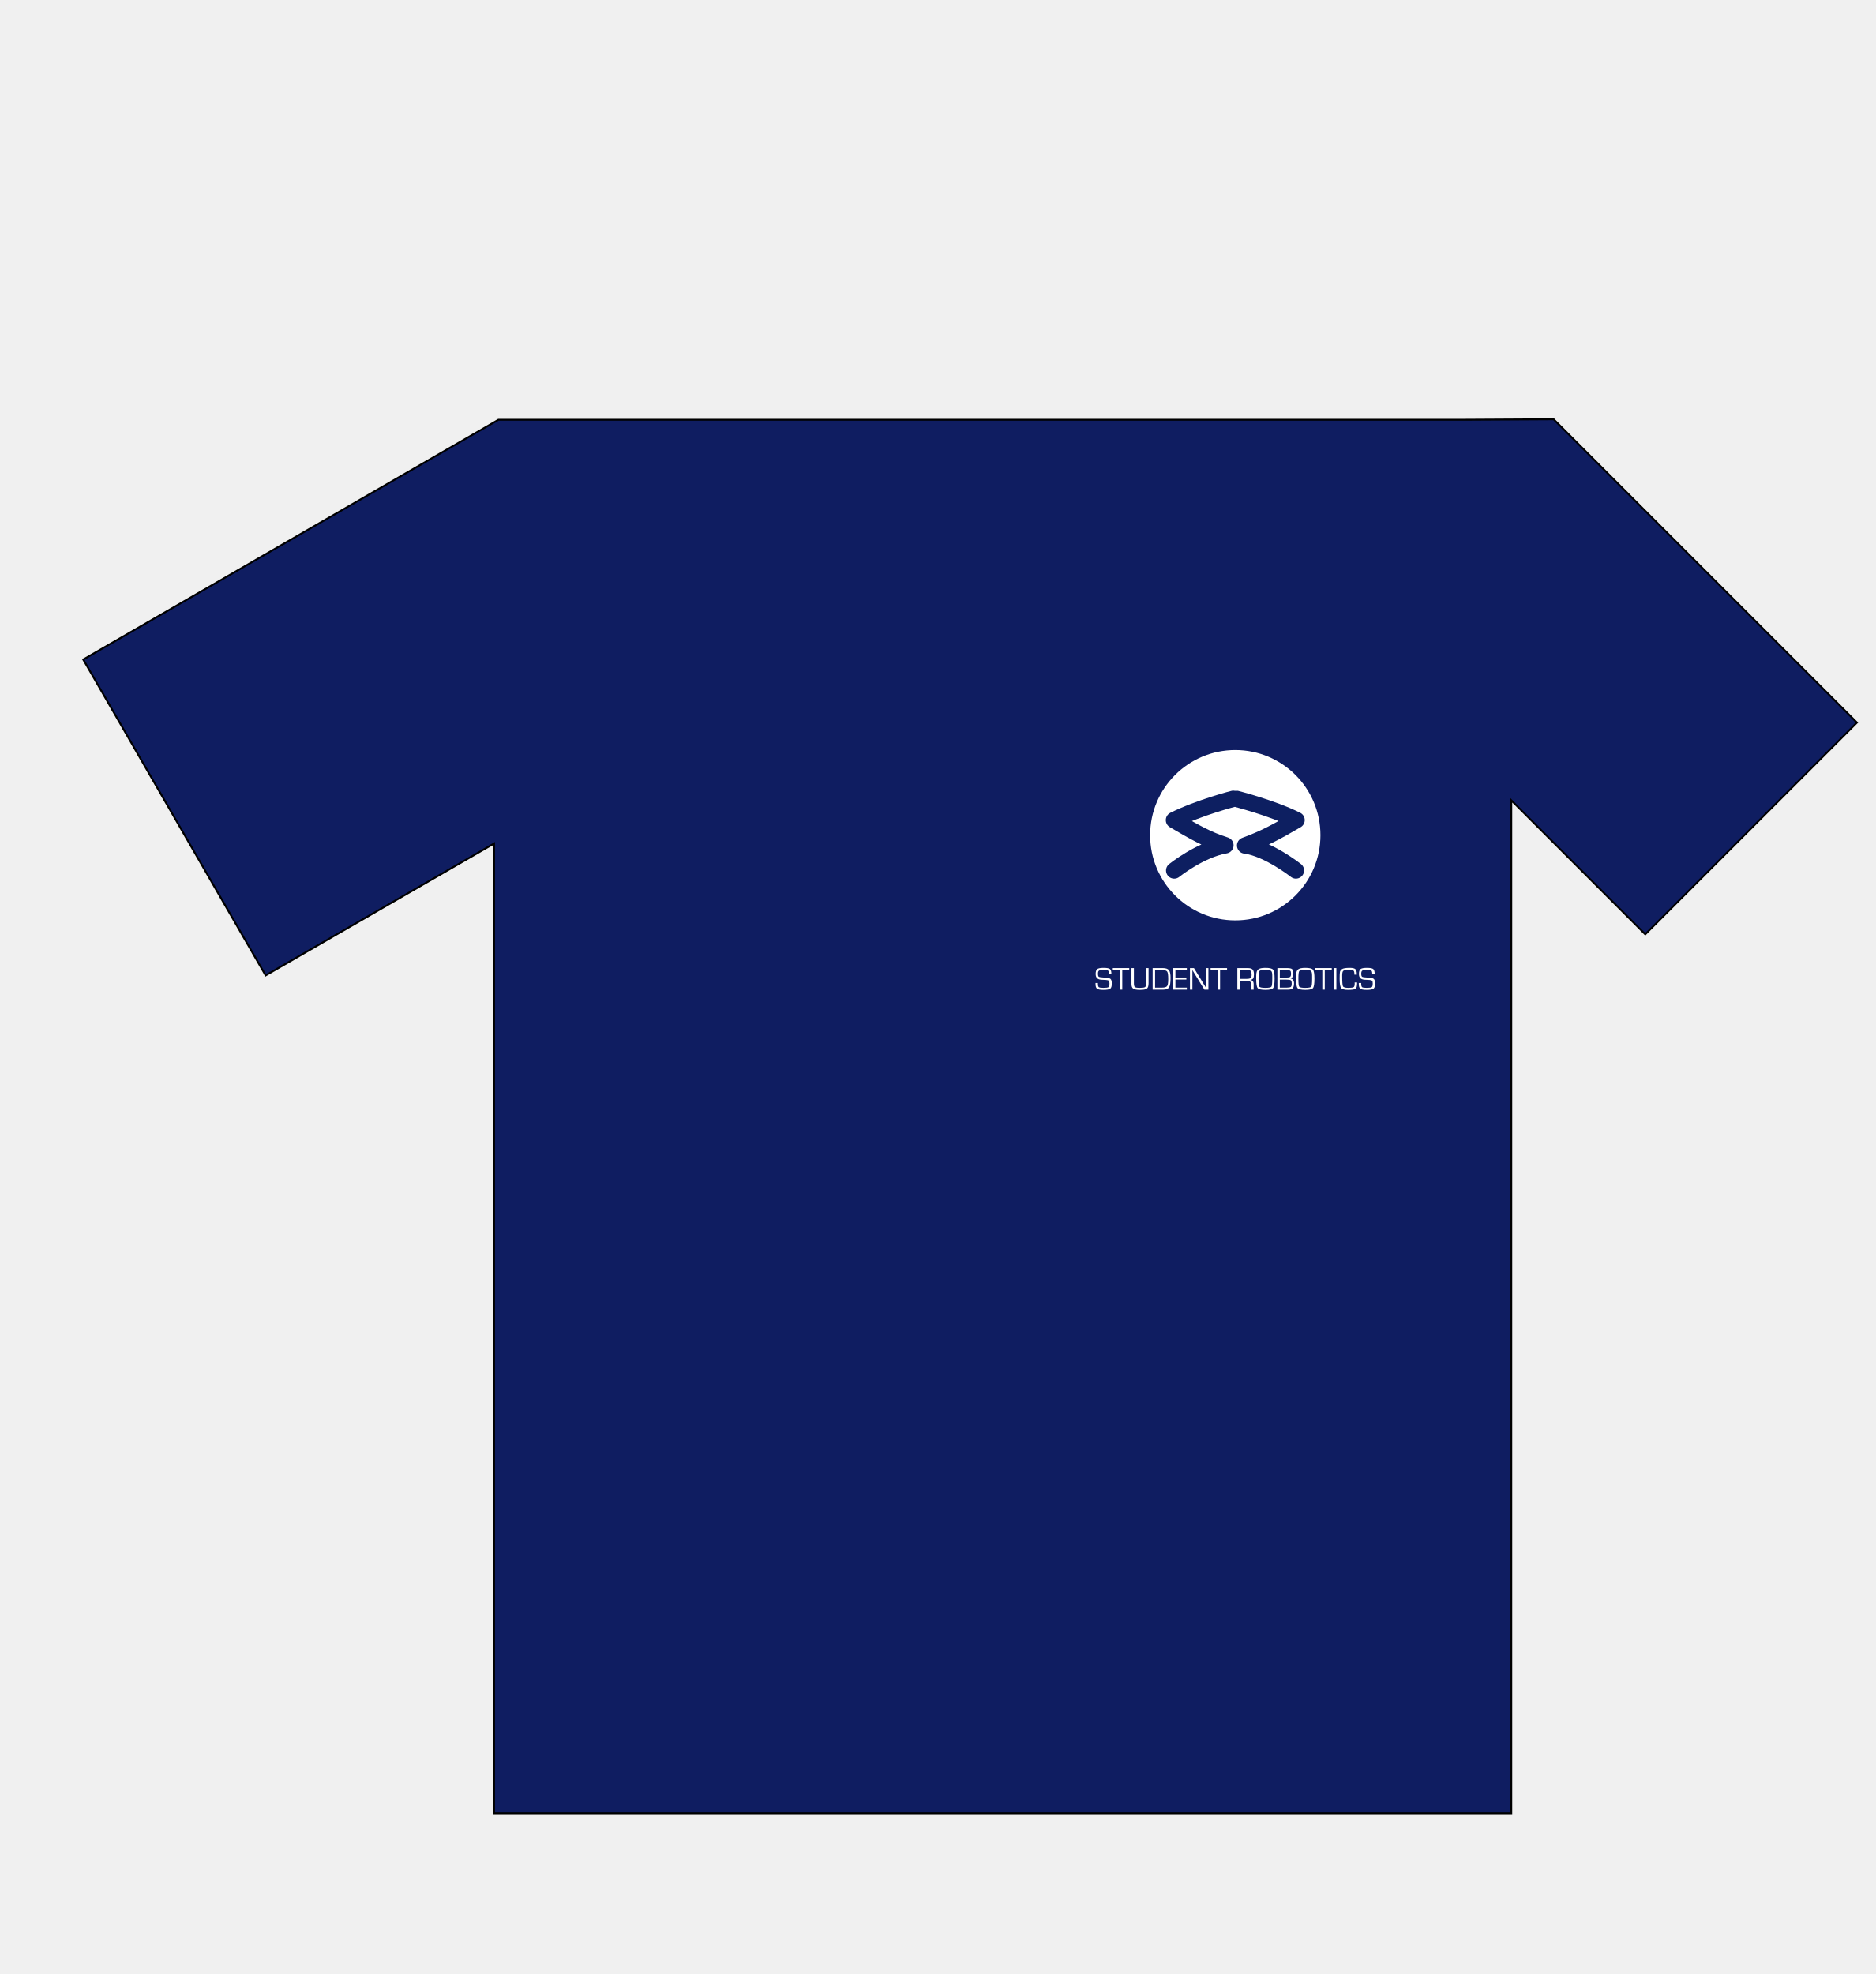
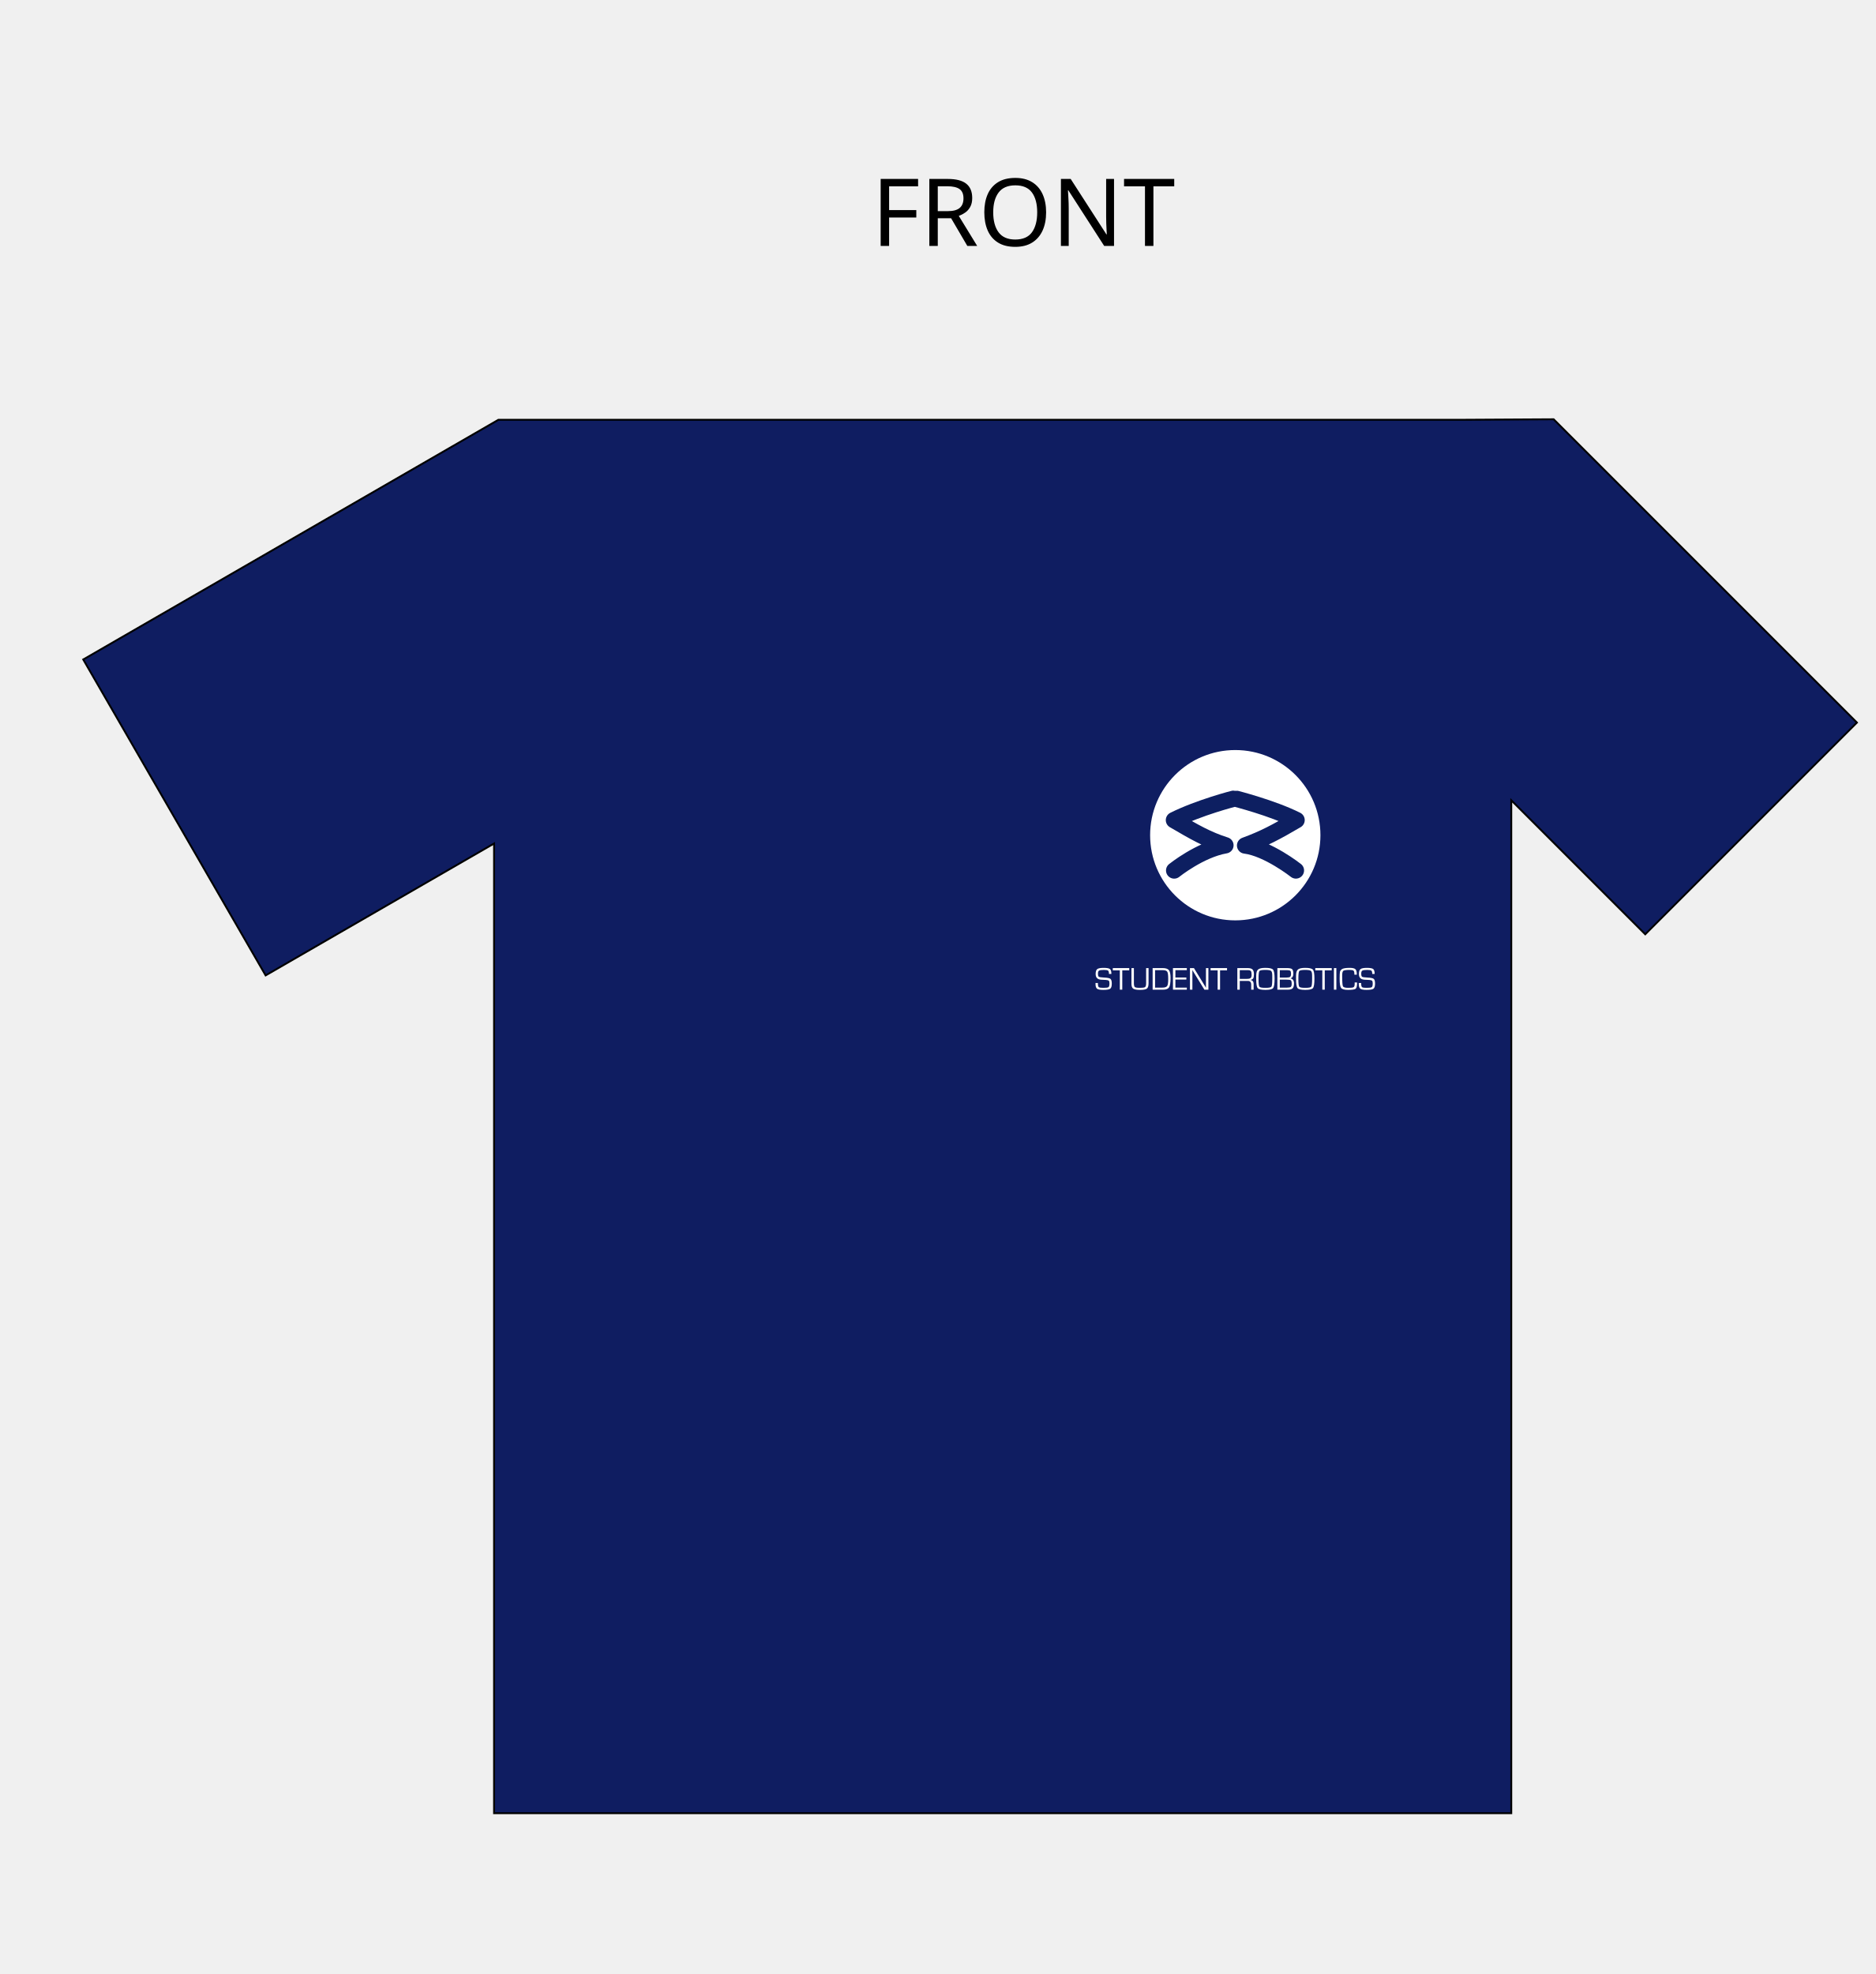
<svg xmlns="http://www.w3.org/2000/svg" xmlns:xlink="http://www.w3.org/1999/xlink" width="1000" height="1052.362" id="svg7985" version="1.1">
  <defs id="defs7987">
    <clipPath id="clipPath20" clipPathUnits="userSpaceOnUse">
      <path id="path22" d="M 0,1125.9 0,0 l 2834.68,0 0,1125.9 -2834.68,0 z" />
    </clipPath>
    <radialGradient r="198.275" fy="485.019" fx="279.545" cy="485.019" cx="279.545" gradientTransform="matrix(0.4603364,1.636268,-1.648631,0.4638141,935.5144,-211.36)" gradientUnits="userSpaceOnUse" id="radialGradient3305" xlink:href="#linearGradient3307" />
    <radialGradient r="198.275" fy="467.989" fx="285.653" cy="467.989" cx="285.653" gradientTransform="matrix(0.7792208,0.7915819,-0.7599434,0.7480763,418.7113,-108.2201)" gradientUnits="userSpaceOnUse" id="radialGradient3297" xlink:href="#linearGradient3247" />
    <radialGradient r="198.275" fy="467.989" fx="285.653" cy="467.989" cx="285.653" gradientTransform="matrix(0.7792208,0.7915819,-0.7599434,0.7480763,418.7113,-108.2201)" gradientUnits="userSpaceOnUse" id="radialGradient3288" xlink:href="#linearGradient3247" />
    <radialGradient gradientTransform="matrix(0.7792208,0.7915819,-0.7599434,0.7480763,418.7113,-108.2201)" gradientUnits="userSpaceOnUse" r="198.275" fy="467.989" fx="285.653" cy="467.989" cx="285.653" id="radialGradient3253" xlink:href="#linearGradient3247" />
    <linearGradient id="linearGradient3239">
      <stop id="stop3241" offset="0" style="stop-color:#ffffff;stop-opacity:1;" />
      <stop id="stop3243" offset="1" style="stop-color:#000000;stop-opacity:0;" />
    </linearGradient>
    <linearGradient id="linearGradient3247">
      <stop id="stop3249" offset="0" style="stop-color:#ffffff;stop-opacity:1;" />
      <stop id="stop3251" offset="1" style="stop-color:#253571;stop-opacity:1;" />
    </linearGradient>
    <linearGradient id="linearGradient3307">
      <stop style="stop-color:#ffffff;stop-opacity:1;" offset="0" id="stop3309" />
      <stop id="stop3313" offset="0.362" style="stop-color:#ffffff;stop-opacity:0.515;" />
      <stop style="stop-color:#253571;stop-opacity:0.356;" offset="0.771" id="stop3328" />
      <stop style="stop-color:#253571;stop-opacity:1;" offset="1" id="stop3324" />
    </linearGradient>
    <linearGradient id="linearGradient3307-2">
      <stop id="stop3309-2" offset="0" style="stop-color:#ffffff;stop-opacity:1;" />
      <stop style="stop-color:#ffffff;stop-opacity:0.515;" offset="0.362" id="stop3313-4" />
      <stop id="stop3328-7" offset="0.771" style="stop-color:#253571;stop-opacity:0.356;" />
      <stop id="stop3324-0" offset="1" style="stop-color:#253571;stop-opacity:1;" />
    </linearGradient>
    <linearGradient id="linearGradient3247-2">
      <stop style="stop-color:#ffffff;stop-opacity:1;" offset="0" id="stop3249-3" />
      <stop style="stop-color:#253571;stop-opacity:1;" offset="1" id="stop3251-6" />
    </linearGradient>
    <linearGradient id="linearGradient3239-6">
      <stop style="stop-color:#ffffff;stop-opacity:1;" offset="0" id="stop3241-8" />
      <stop style="stop-color:#000000;stop-opacity:0;" offset="1" id="stop3243-3" />
    </linearGradient>
    <radialGradient xlink:href="#linearGradient3247-2" id="radialGradient3253-4" cx="285.653" cy="467.989" fx="285.653" fy="467.989" r="198.275" gradientUnits="userSpaceOnUse" gradientTransform="matrix(0.7792208,0.7915819,-0.7599434,0.7480763,418.7113,-108.2201)" />
    <radialGradient xlink:href="#linearGradient3247-2" id="radialGradient3288-9" gradientUnits="userSpaceOnUse" gradientTransform="matrix(0.7792208,0.7915819,-0.7599434,0.7480763,418.7113,-108.2201)" cx="285.653" cy="467.989" fx="285.653" fy="467.989" r="198.275" />
    <radialGradient xlink:href="#linearGradient3247-2" id="radialGradient3297-4" gradientUnits="userSpaceOnUse" gradientTransform="matrix(0.7792208,0.7915819,-0.7599434,0.7480763,418.7113,-108.2201)" cx="285.653" cy="467.989" fx="285.653" fy="467.989" r="198.275" />
    <radialGradient xlink:href="#linearGradient3307-2" id="radialGradient3305-5" gradientUnits="userSpaceOnUse" gradientTransform="matrix(0.4603364,1.636268,-1.648631,0.4638141,935.5144,-211.36)" cx="279.545" cy="485.019" fx="279.545" fy="485.019" r="198.275" />
    <clipPath clipPathUnits="userSpaceOnUse" id="clipPath20-5">
      <path d="M 0,1125.9 0,0 l 2834.68,0 0,1125.9 -2834.68,0 z" id="path22-2" />
    </clipPath>
  </defs>
  <g id="layer1">
    <path style="fill:#0f1d61;stroke:#000000;stroke-width:1px;stroke-linecap:butt;stroke-linejoin:miter;stroke-opacity:1;fill-opacity:1" d="m 780,223.791 -514.286,0 -221.336,127.788 97.238,168.421 121.788,-70.314 0,516.962 542.31,0 0,-540 71.429,71.429 L 990,385.219 835.714,230.934 828.304,223.523 780,223.791 z" id="path7995" />
    <g id="g9826" transform="matrix(0.1681753,0,0,0.1681753,475.04,389.0955)">
      <g transform="translate(0.7545468,-329.2554)" id="layer2" />
    </g>
    <g transform="translate(-1.732836,47.47143)" id="layer1-5">
      <g transform="matrix(0.1576008,0,0,0.1576008,482.0034,386.7804)" id="g9826-4">
        <g id="layer1-0" transform="translate(0.7545468,-329.2554)" style="fill:#f9f9f9">
          <g transform="matrix(6.345144,0,0,6.345144,-3059.135,-2257.127)" id="layer1-1">
            <g transform="matrix(0.1576008,0,0,0.1576008,482.0034,386.7804)" id="g9826-7">
              <g id="layer1-0-4" transform="translate(0.7545468,-329.2554)">
                <g transform="translate(2.5581229e-5,132.8952)" id="g2930-5">
                  <g style="fill:#ffffff" transform="matrix(1.466217,0,0,1.466217,868.0509,-372.4415)" id="g2863-7">
-                     <path style="fill:#ffffff;fill-opacity:1;fill-rule:nonzero;stroke:none" id="path2266-2" d="m 544.472,547.791 c 0,108.51 -87.965,196.475 -196.475,196.475 -108.51,0 -196.475,-87.965 -196.475,-196.475 0,-108.51 87.965,-196.475 196.475,-196.475 108.51,0 196.475,87.965 196.475,196.475 z" transform="translate(-168.9385,-22.06092)" />
+                     <path style="fill:#ffffff;fill-opacity:1;fill-rule:nonzero;stroke:none" id="path2266-2" d="M 544.472,547.791 A 196.475,196.475 0 0 1 347.998,744.266 196.475,196.475 0 0 1 151.523,547.791 196.475,196.475 0 0 1 347.998,351.316 196.475,196.475 0 0 1 544.472,547.791 Z" transform="translate(-168.9385,-22.06092)" />
                    <path id="path3255-3" style="fill:#ffffff;fill-opacity:1;stroke:#0d1f61;stroke-width:37.7;stroke-linecap:round;stroke-linejoin:round;stroke-miterlimit:4;stroke-opacity:1" d="m 38.102,607.088 c 0,0 59.599,-47.982 118.188,-58.084 C 114.874,535.872 84.064,518.195 37.597,490.92 94.166,462.636 177.238,440.471 178.587,440.977 c 1.349,0.505 85.284,21.599 141.852,49.883 -46.467,27.274 -75.761,42.931 -118.693,58.589 52.528,6.566 117.178,57.579 117.178,57.579" />
                  </g>
                  <g transform="translate(-2.2312435e-5,81.58042)" id="text2834-8" style="font-size:109.557px;font-style:normal;font-variant:normal;font-weight:normal;font-stretch:normal;text-align:start;line-height:90%;writing-mode:lr-tb;text-anchor:start;fill:#ffffff;fill-opacity:1;stroke:none;font-family:Eurostile;-inkscape-font-specification:Eurostile">
                    <path id="path2849-1" d="m 711.515,786.114 -8.185,0 c -5e-5,-5.884 -0.981,-9.611 -2.942,-11.18 -1.962,-1.605 -6.58,-2.407 -13.855,-2.407 -8.63,7e-5 -14.194,0.767 -16.69,2.3 -2.496,1.498 -3.745,4.868 -3.745,10.11 -1e-5,5.884 0.981,9.469 2.942,10.752 1.961,1.284 7.792,2.158 17.493,2.621 11.376,0.499 18.598,1.944 21.665,4.333 3.103,2.389 4.654,7.739 4.654,16.048 -6e-5,8.987 -1.783,14.8 -5.349,17.439 -3.531,2.639 -11.359,3.959 -23.484,3.959 -10.521,0 -17.528,-1.32 -21.023,-3.959 -3.459,-2.675 -5.189,-8.042 -5.189,-16.102 l -0.053,-3.263 8.185,0 0,1.819 c -1e-5,6.526 0.999,10.592 2.996,12.197 1.997,1.569 7.115,2.354 15.353,2.354 9.451,0 15.264,-0.785 17.439,-2.354 2.175,-1.605 3.263,-5.849 3.263,-12.732 -5e-5,-4.458 -0.749,-7.418 -2.247,-8.88 -1.462,-1.498 -4.547,-2.389 -9.255,-2.675 l -8.559,-0.428 -8.131,-0.428 c -12.375,-0.856 -18.563,-7.275 -18.563,-19.258 -10e-6,-8.309 1.801,-13.855 5.403,-16.637 3.602,-2.782 10.788,-4.173 21.558,-4.173 10.913,7e-5 18.028,1.302 21.344,3.905 3.317,2.568 4.975,8.113 4.975,16.637" />
                    <path id="path2851-9" d="m 748.319,773.97 0,65.37 -8.238,0 0,-65.37 -23.805,0 0,-7.65 55.634,0 0,7.65 -23.591,0" />
                    <path id="path2853-0" d="m 828.988,766.321 8.238,0 0,51.141 c -7e-5,9.272 -1.872,15.371 -5.617,18.295 -3.709,2.889 -11.519,4.333 -23.431,4.333 -11.163,0 -18.759,-1.391 -22.789,-4.173 -3.994,-2.817 -5.991,-8.149 -5.991,-15.995 l 0,-2.461 0,-51.141 8.238,0 0,51.141 c -2e-5,6.919 1.123,11.27 3.37,13.053 2.247,1.747 7.775,2.621 16.583,2.621 9.558,0 15.513,-0.856 17.867,-2.568 2.354,-1.747 3.531,-6.116 3.531,-13.106 l 0,-51.141" />
                    <path id="path2855-4" d="m 851.028,839.341 0,-73.02 33.809,0 c 10.449,8e-5 17.528,2.3 21.237,6.901 3.709,4.601 5.563,13.409 5.563,26.426 -7e-5,15.834 -1.658,26.408 -4.975,31.722 -3.281,5.314 -9.861,7.971 -19.739,7.971 l -35.895,0 m 8.238,-6.954 23.805,0 c 8.737,10e-6 14.372,-1.747 16.904,-5.242 2.532,-3.495 3.798,-11.287 3.798,-23.377 -6e-5,-13.267 -1.106,-21.665 -3.317,-25.196 -2.175,-3.531 -7.418,-5.296 -15.727,-5.296 l -25.463,0 0,59.111" />
                    <path id="path2857-4" d="m 928.007,773.275 0,24.875 37.072,0 0,6.954 -37.072,0 0,27.282 38.677,0 0,6.954 -46.915,0 0,-73.02 46.915,0 0,6.954 -38.677,0" />
                    <path id="path2859-9" d="m 1039.65,766.321 0,73.02 -13.534,0 -30.599,-49.696 -4.975,-8.185 -2.461,-4.066 -2.461,-4.066 -0.214,0 0.053,2.728 0.053,2.782 0,5.456 0,55.046 -8.238,0 0,-73.02 13.481,0 26.694,43.545 6.954,11.448 3.477,5.67 3.424,5.724 0.214,0 -0.054,-2.728 -0.053,-2.782 0,-5.456 0,-55.42 8.238,0" />
                    <path id="path2861-0" d="m 1079.129,773.97 0,65.37 -8.238,0 0,-65.37 -23.805,0 0,-7.65 55.634,0 0,7.65 -23.591,0" />
                    <path id="path2863-4" d="m 1137.545,839.341 0,-73.02 34.772,0 c 7.846,8e-5 13.373,1.551 16.583,4.654 3.21,3.103 4.814,8.488 4.814,16.155 -10e-5,6.74 -0.874,11.448 -2.621,14.123 -1.748,2.639 -5.082,4.351 -10.003,5.135 l 0,0.16 c 7.739,0.571 11.608,5.278 11.608,14.123 l 0,18.67 -8.238,0 0,-16.797 c 0,-8.523 -3.691,-12.785 -11.073,-12.785 l -2.728,0 -24.875,0 0,29.582 -8.238,0 m 8.238,-36.537 23.805,0 c 6.277,4e-5 10.556,-0.945 12.839,-2.835 2.282,-1.926 3.424,-5.528 3.424,-10.806 -10e-5,-6.598 -0.856,-10.895 -2.568,-12.892 -1.676,-1.997 -5.296,-2.996 -10.859,-2.996 l -26.64,0 0,29.529" />
                    <path id="path2865-9" d="m 1232.497,765.572 c 13.802,7e-5 22.432,2.015 25.891,6.045 3.459,4.03 5.189,14.105 5.189,30.224 0,17.368 -1.658,28.085 -4.975,32.15 -3.317,4.066 -12.018,6.098 -26.105,6.098 -14.015,0 -22.717,-2.015 -26.105,-6.045 -3.352,-4.03 -5.029,-14.443 -5.029,-31.241 l 0,-5.135 0.107,-6.901 c 0,-9.7 2.175,-16.316 6.526,-19.846 4.386,-3.566 12.553,-5.349 24.5,-5.349 m -0.053,6.954 c -11.555,7e-5 -18.313,1.284 -20.274,3.852 -1.961,2.568 -2.942,11.377 -2.942,26.426 0,15.085 0.981,23.912 2.942,26.48 1.962,2.568 8.72,3.852 20.274,3.852 11.591,0 18.366,-1.284 20.328,-3.852 1.962,-2.568 2.942,-11.394 2.942,-26.48 l 0,-4.761 -0.053,-6.901 c 0,-8.06 -1.355,-13.177 -4.066,-15.353 -2.711,-2.175 -9.094,-3.263 -19.151,-3.263" />
                    <path id="path2867-6" d="m 1272.993,839.341 0,-73.02 32.311,0 c 8.951,8e-5 14.8,1.23 17.546,3.691 2.782,2.461 4.173,7.668 4.173,15.62 -10e-5,8.096 -3.121,13.213 -9.361,15.353 l 0,0.16 c 7.739,1.855 11.608,7.578 11.608,17.172 -10e-5,7.739 -1.534,13.177 -4.601,16.316 -3.031,3.138 -8.327,4.708 -15.888,4.708 l -35.788,0 m 8.238,-40.923 21.665,0 c 6.883,5e-5 11.305,-0.82 13.267,-2.461 1.997,-1.64 2.996,-5.296 2.996,-10.966 0,-4.921 -0.874,-8.095 -2.621,-9.522 -1.712,-1.462 -5.51,-2.193 -11.394,-2.193 l -23.912,0 0,25.142 m 0,33.969 17.493,0 7.436,-0.053 c 6.277,10e-6 10.378,-0.802 12.304,-2.407 1.961,-1.64 2.942,-5.082 2.942,-10.324 -10e-5,-6.526 -0.981,-10.521 -2.942,-11.983 -1.962,-1.498 -7.293,-2.247 -15.995,-2.247 l -21.237,0 0,27.015" />
                    <path id="path2869-3" d="m 1367.303,765.572 c 13.802,7e-5 22.432,2.015 25.891,6.045 3.459,4.03 5.189,14.105 5.189,30.224 -10e-5,17.368 -1.658,28.085 -4.975,32.15 -3.317,4.066 -12.018,6.098 -26.105,6.098 -14.016,0 -22.717,-2.015 -26.105,-6.045 -3.352,-4.03 -5.029,-14.443 -5.029,-31.241 l 0,-5.135 0.107,-6.901 c 0,-9.7 2.175,-16.316 6.526,-19.846 4.386,-3.566 12.553,-5.349 24.5,-5.349 m -0.053,6.954 c -11.555,7e-5 -18.313,1.284 -20.274,3.852 -1.962,2.568 -2.942,11.377 -2.942,26.426 0,15.085 0.981,23.912 2.942,26.48 1.961,2.568 8.72,3.852 20.274,3.852 11.59,0 18.366,-1.284 20.328,-3.852 1.961,-2.568 2.942,-11.394 2.942,-26.48 l 0,-4.761 -0.053,-6.901 c -10e-5,-8.06 -1.355,-13.177 -4.066,-15.353 -2.71,-2.175 -9.094,-3.263 -19.151,-3.263" />
                    <path id="path2871-9" d="m 1433.262,773.97 0,65.37 -8.238,0 0,-65.37 -23.805,0 0,-7.65 55.634,0 0,7.65 -23.591,0" />
                    <path id="path2873-2" d="m 1472.527,766.321 0,73.02 -8.238,0 0,-73.02 8.238,0" />
                    <path id="path2875-9" d="m 1534.42,814.947 8.185,0 0,2.782 c 0,9.95 -1.694,16.173 -5.082,18.67 -3.388,2.461 -11.912,3.691 -25.57,3.691 -12.232,0 -20.007,-2.175 -23.324,-6.526 -3.317,-4.387 -4.975,-14.675 -4.975,-30.866 0,-12.66 0.374,-20.613 1.123,-23.859 0.749,-3.281 2.889,-6.205 6.419,-8.773 4.137,-2.996 13.07,-4.493 26.801,-4.494 9.308,7e-5 15.567,1.444 18.776,4.333 3.245,2.889 4.868,8.47 4.868,16.744 l 0.053,1.979 -8.185,0 -0.053,-2.247 c -10e-5,-5.884 -0.963,-9.665 -2.889,-11.341 -1.89,-1.676 -6.188,-2.514 -12.892,-2.514 -11.769,7e-5 -18.955,0.981 -21.558,2.942 -2.603,1.962 -3.905,7.4 -3.905,16.316 0,20.506 0.874,32.525 2.621,36.055 1.747,3.531 7.721,5.296 17.921,5.296 9.7,0 15.745,-0.767 18.135,-2.3 2.425,-1.533 3.638,-5.385 3.638,-11.555 l -0.107,-4.333" />
                    <path id="path2877-1" d="m 1602.091,786.114 -8.185,0 c 0,-5.884 -0.981,-9.611 -2.942,-11.18 -1.962,-1.605 -6.58,-2.407 -13.855,-2.407 -8.63,7e-5 -14.194,0.767 -16.69,2.3 -2.496,1.498 -3.745,4.868 -3.745,10.11 0,5.884 0.981,9.469 2.942,10.752 1.961,1.284 7.792,2.158 17.493,2.621 11.376,0.499 18.598,1.944 21.665,4.333 3.103,2.389 4.654,7.739 4.654,16.048 -10e-5,8.987 -1.783,14.8 -5.349,17.439 -3.531,2.639 -11.359,3.959 -23.484,3.959 -10.521,0 -17.528,-1.32 -21.023,-3.959 -3.459,-2.675 -5.189,-8.042 -5.189,-16.102 l -0.053,-3.263 8.185,0 0,1.819 c 0,6.526 0.999,10.592 2.996,12.197 1.997,1.569 7.115,2.354 15.353,2.354 9.451,0 15.264,-0.785 17.439,-2.354 2.175,-1.605 3.263,-5.849 3.263,-12.732 -10e-5,-4.458 -0.749,-7.418 -2.247,-8.88 -1.462,-1.498 -4.547,-2.389 -9.255,-2.675 l -8.559,-0.428 -8.131,-0.428 c -12.375,-0.856 -18.563,-7.275 -18.563,-19.258 0,-8.309 1.801,-13.855 5.403,-16.637 3.602,-2.782 10.788,-4.173 21.558,-4.173 10.913,7e-5 18.028,1.302 21.344,3.905 3.317,2.568 4.975,8.113 4.975,16.637" />
                  </g>
                  <g transform="translate(4.2687565e-5,81.58042)" id="text9837-8" style="font-size:178.385px;font-style:normal;font-variant:normal;font-weight:normal;font-stretch:normal;fill:#ffffff;fill-opacity:1;stroke:none;font-family:Eurostile;-inkscape-font-specification:Eurostile" />
                </g>
              </g>
              <g id="layer2-2" transform="translate(0.7545468,-329.2554)" />
            </g>
          </g>
        </g>
        <g id="layer2-6" transform="translate(0.7545468,-329.2554)" />
      </g>
    </g>
+     <text xml:space="preserve" style="font-style:normal;font-weight:normal;font-size:50px;line-height:120%;font-family:Sans;letter-spacing:0px;word-spacing:0px;fill:#000000;fill-opacity:1;stroke:none;stroke-width:1px;stroke-linecap:butt;stroke-linejoin:miter;stroke-opacity:1" x="464.67" y="131.103" id="text4215">
+       <tspan id="tspan4217" x="464.67" y="131.103">FRONT</tspan>
+     </text>
  </g>
</svg>
